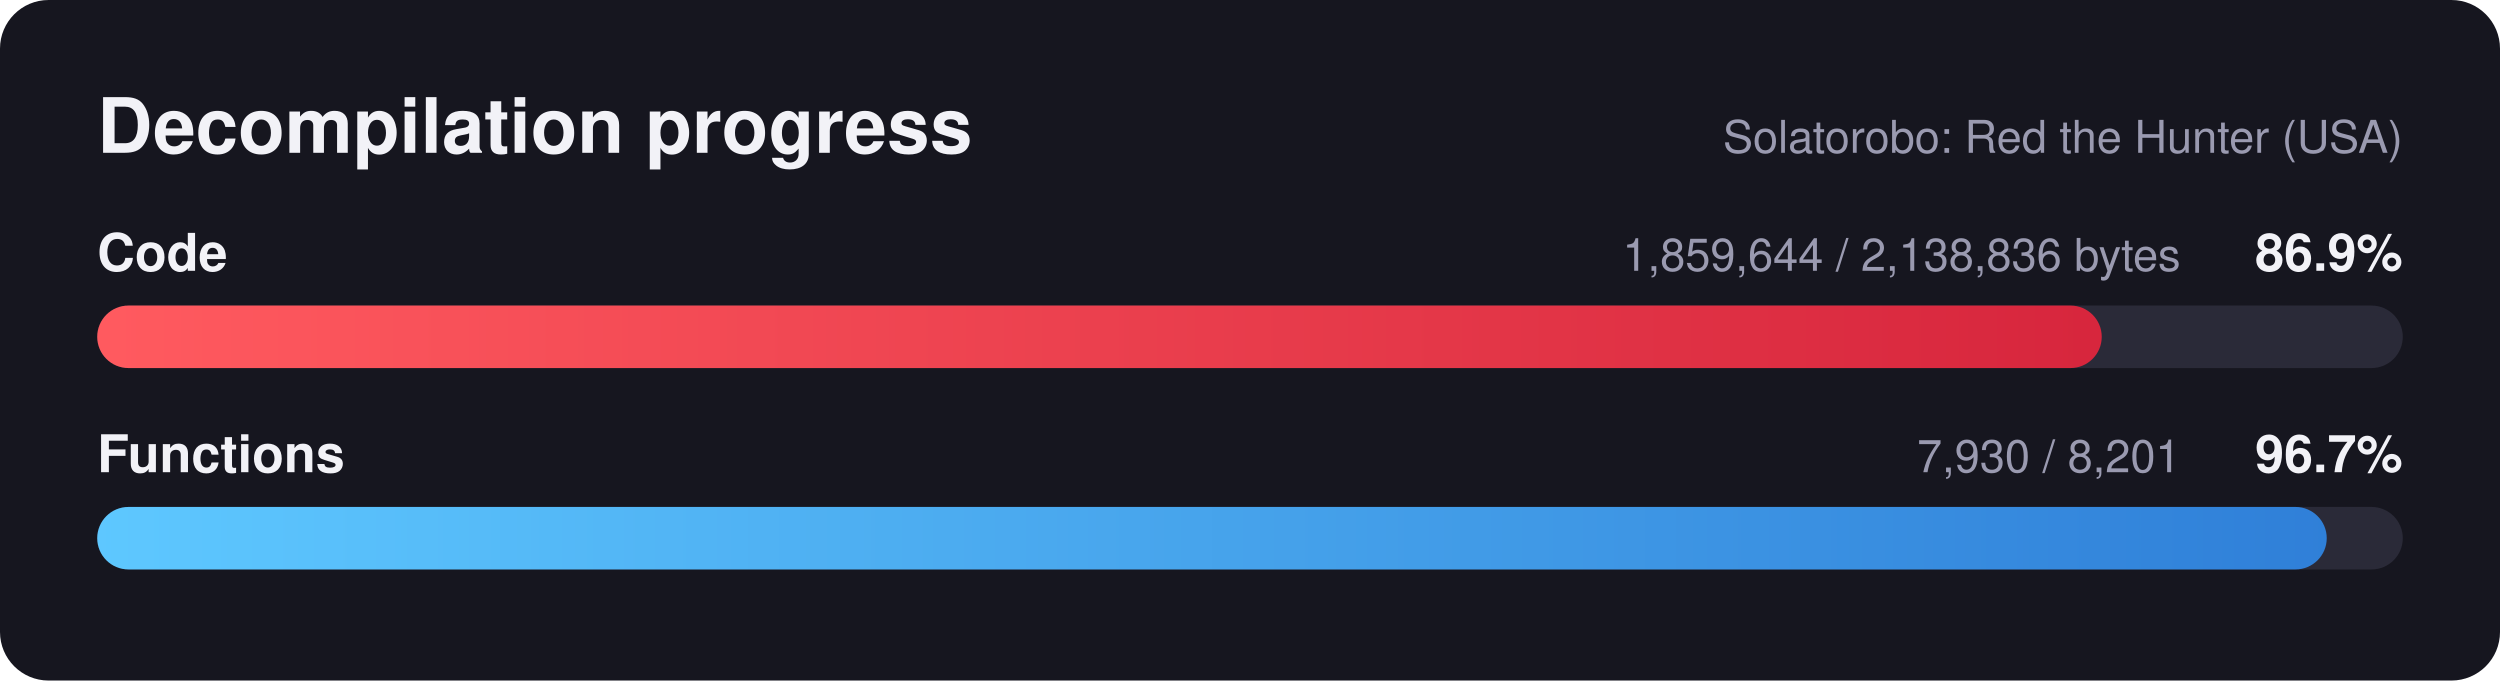
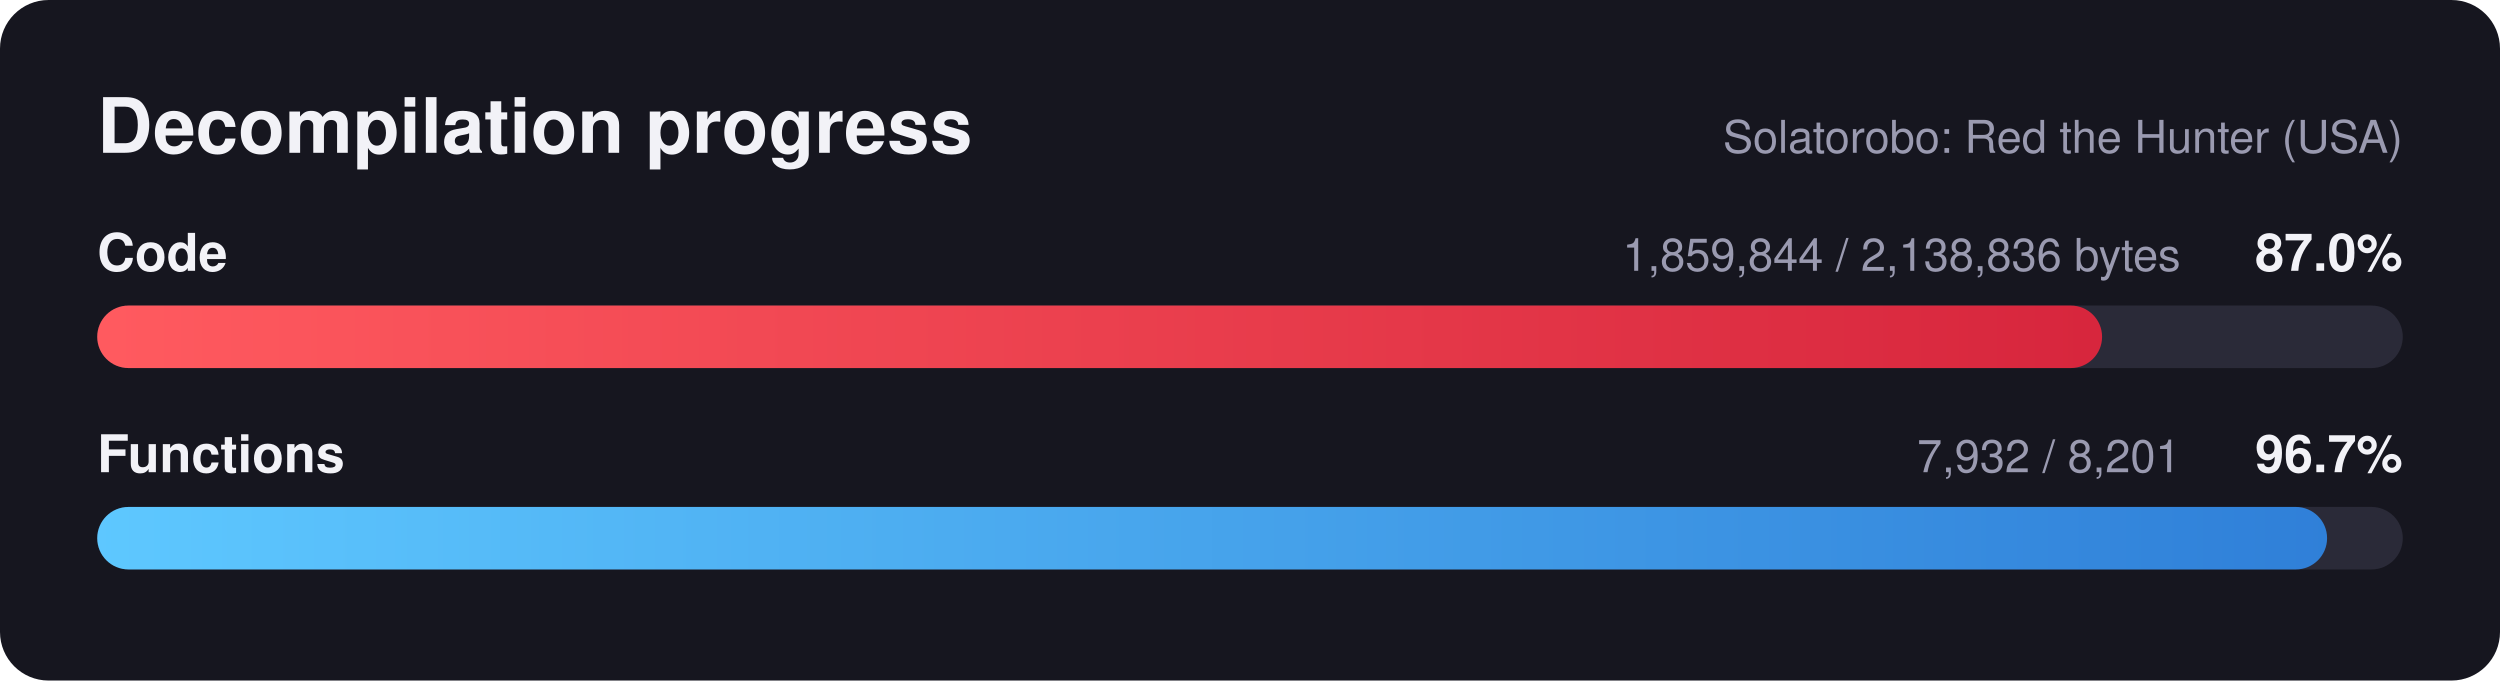
<svg xmlns="http://www.w3.org/2000/svg" width="720" height="196" viewBox="0 0 720 196" font-family="Segoe UI, Helvetica, Arial, sans-serif">
  <defs>
    <linearGradient id="red" x1="0" x2="1" y1="0" y2="0">
      <stop offset="0" stop-color="#ff5a5f" />
      <stop offset="1" stop-color="#d7263d" />
    </linearGradient>
    <linearGradient id="blue" x1="0" x2="1" y1="0" y2="0">
      <stop offset="0" stop-color="#5ec8ff" />
      <stop offset="1" stop-color="#2f7fd8" />
    </linearGradient>
  </defs>
  <rect width="720" height="196" rx="14" fill="#16161f" />
  <text x="28" y="44" fill="#f2f2f7" font-size="22" font-weight="700">Decompilation progress</text>
  <text x="692" y="44" fill="#9a9ab0" font-size="13" text-anchor="end">Solatorobo: Red the Hunter (USA)</text>
  <text x="28" y="78" fill="#f2f2f7" font-size="15" font-weight="600">Code</text>
-   <text x="692" y="78" fill="#f2f2f7" font-size="15" font-weight="700" text-anchor="end">86.9%</text>
-   <text x="628" y="78" fill="#9a9ab0" font-size="13" text-anchor="end">1,859,644 / 2,138,836 bytes</text>
+   <text x="692" y="78" fill="#f2f2f7" font-size="15" font-weight="700" text-anchor="end">87.0%</text>
+   <text x="628" y="78" fill="#9a9ab0" font-size="13" text-anchor="end">1,859,844 / 2,138,836 bytes</text>
  <rect x="28" y="88" width="664" height="18" rx="9.0" fill="#2a2a38" />
-   <rect x="28" y="88" width="577.3" height="18" rx="9.0" fill="url(#red)" />
+   <rect x="28" y="88" width="577.4" height="18" rx="9.0" fill="url(#red)" />
  <text x="28" y="136" fill="#f2f2f7" font-size="15" font-weight="600">Functions</text>
  <text x="692" y="136" fill="#f2f2f7" font-size="15" font-weight="700" text-anchor="end">96.7%</text>
-   <text x="628" y="136" fill="#9a9ab0" font-size="13" text-anchor="end">7,930 / 8,201</text>
+   <text x="628" y="136" fill="#9a9ab0" font-size="13" text-anchor="end">7,932 / 8,201</text>
  <rect x="28" y="146" width="664" height="18" rx="9.0" fill="#2a2a38" />
-   <rect x="28" y="146" width="642.1" height="18" rx="9.0" fill="url(#blue)" />
+   <rect x="28" y="146" width="642.2" height="18" rx="9.0" fill="url(#blue)" />
</svg>
